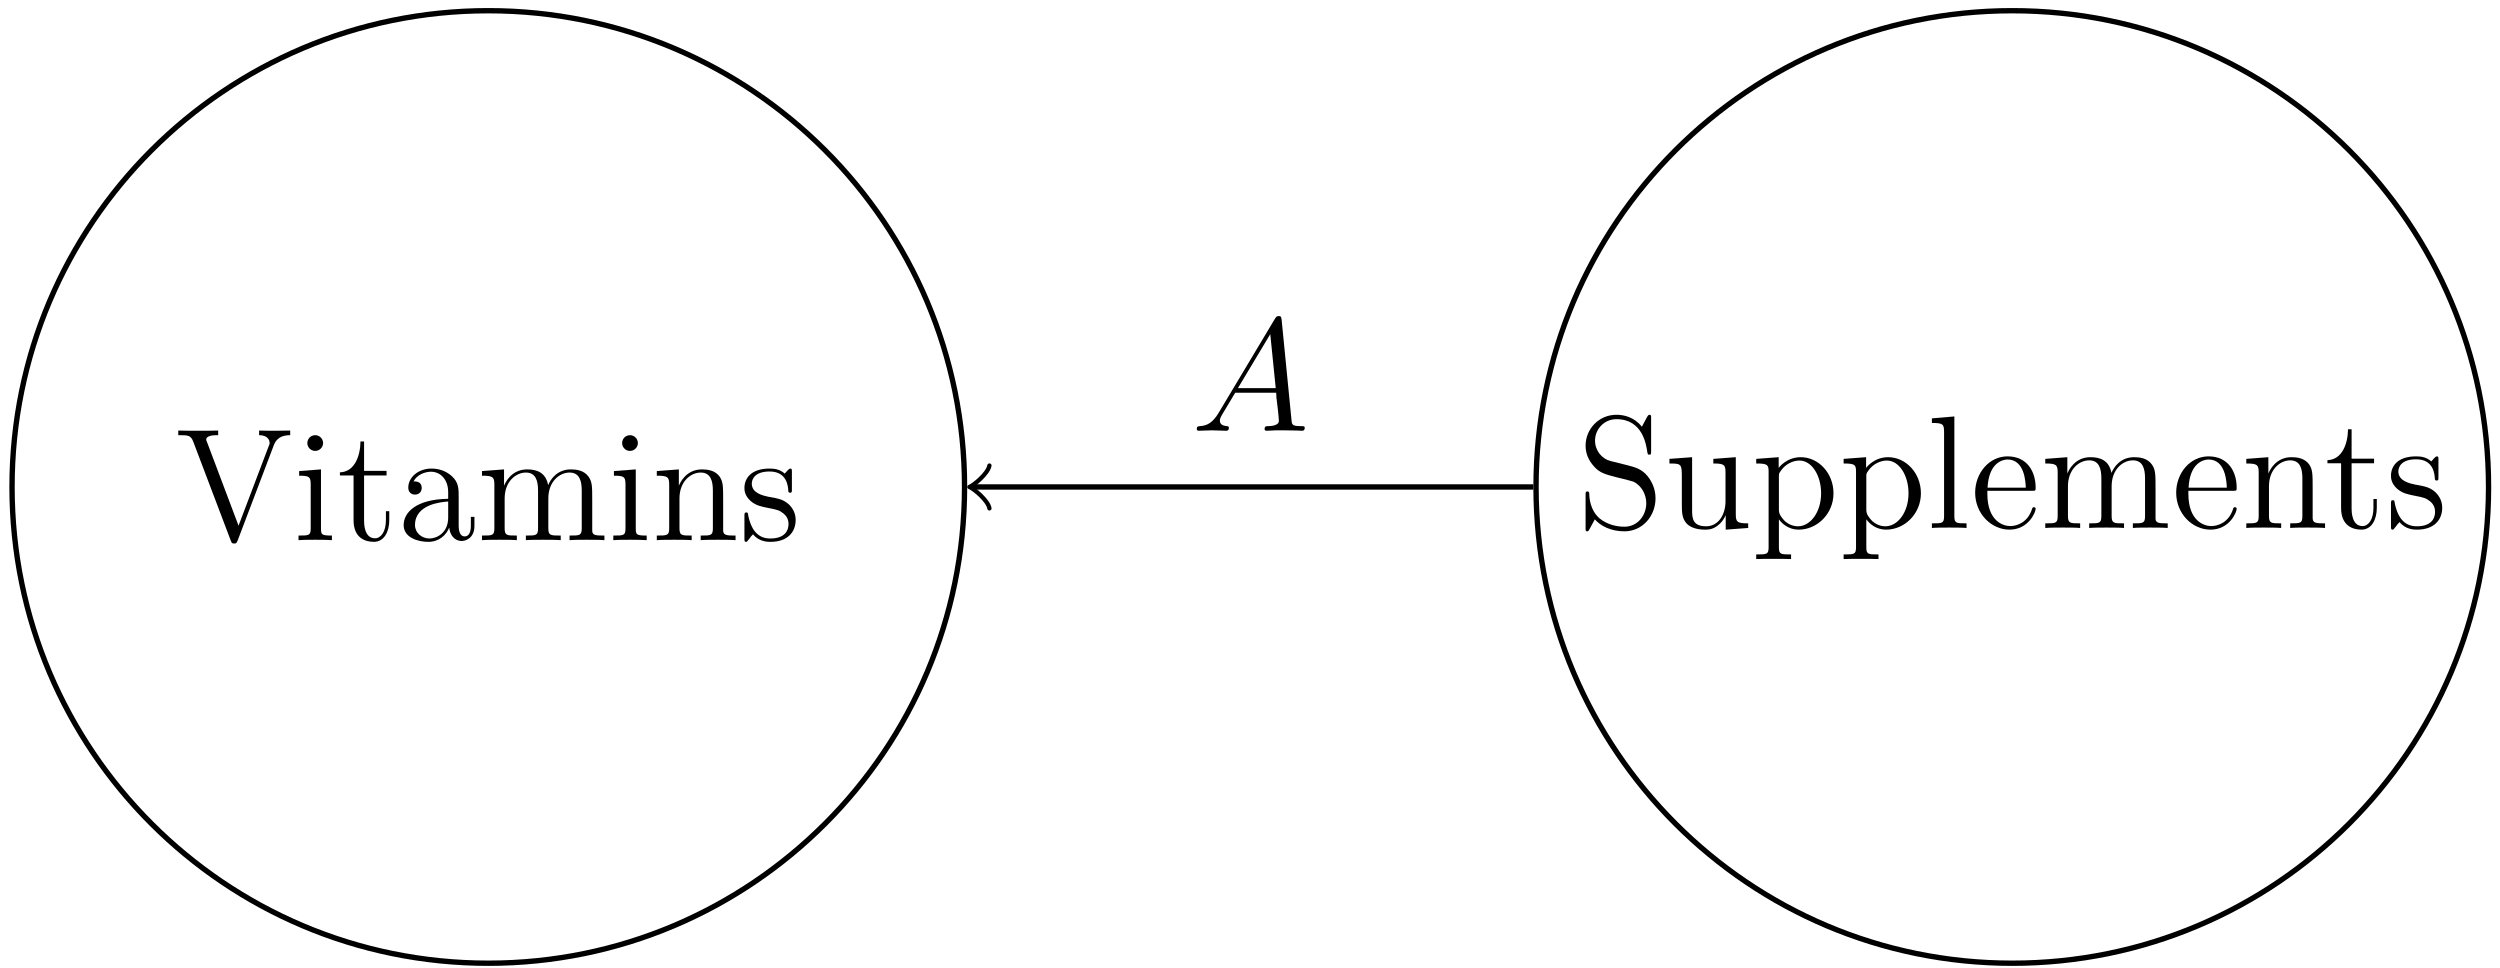
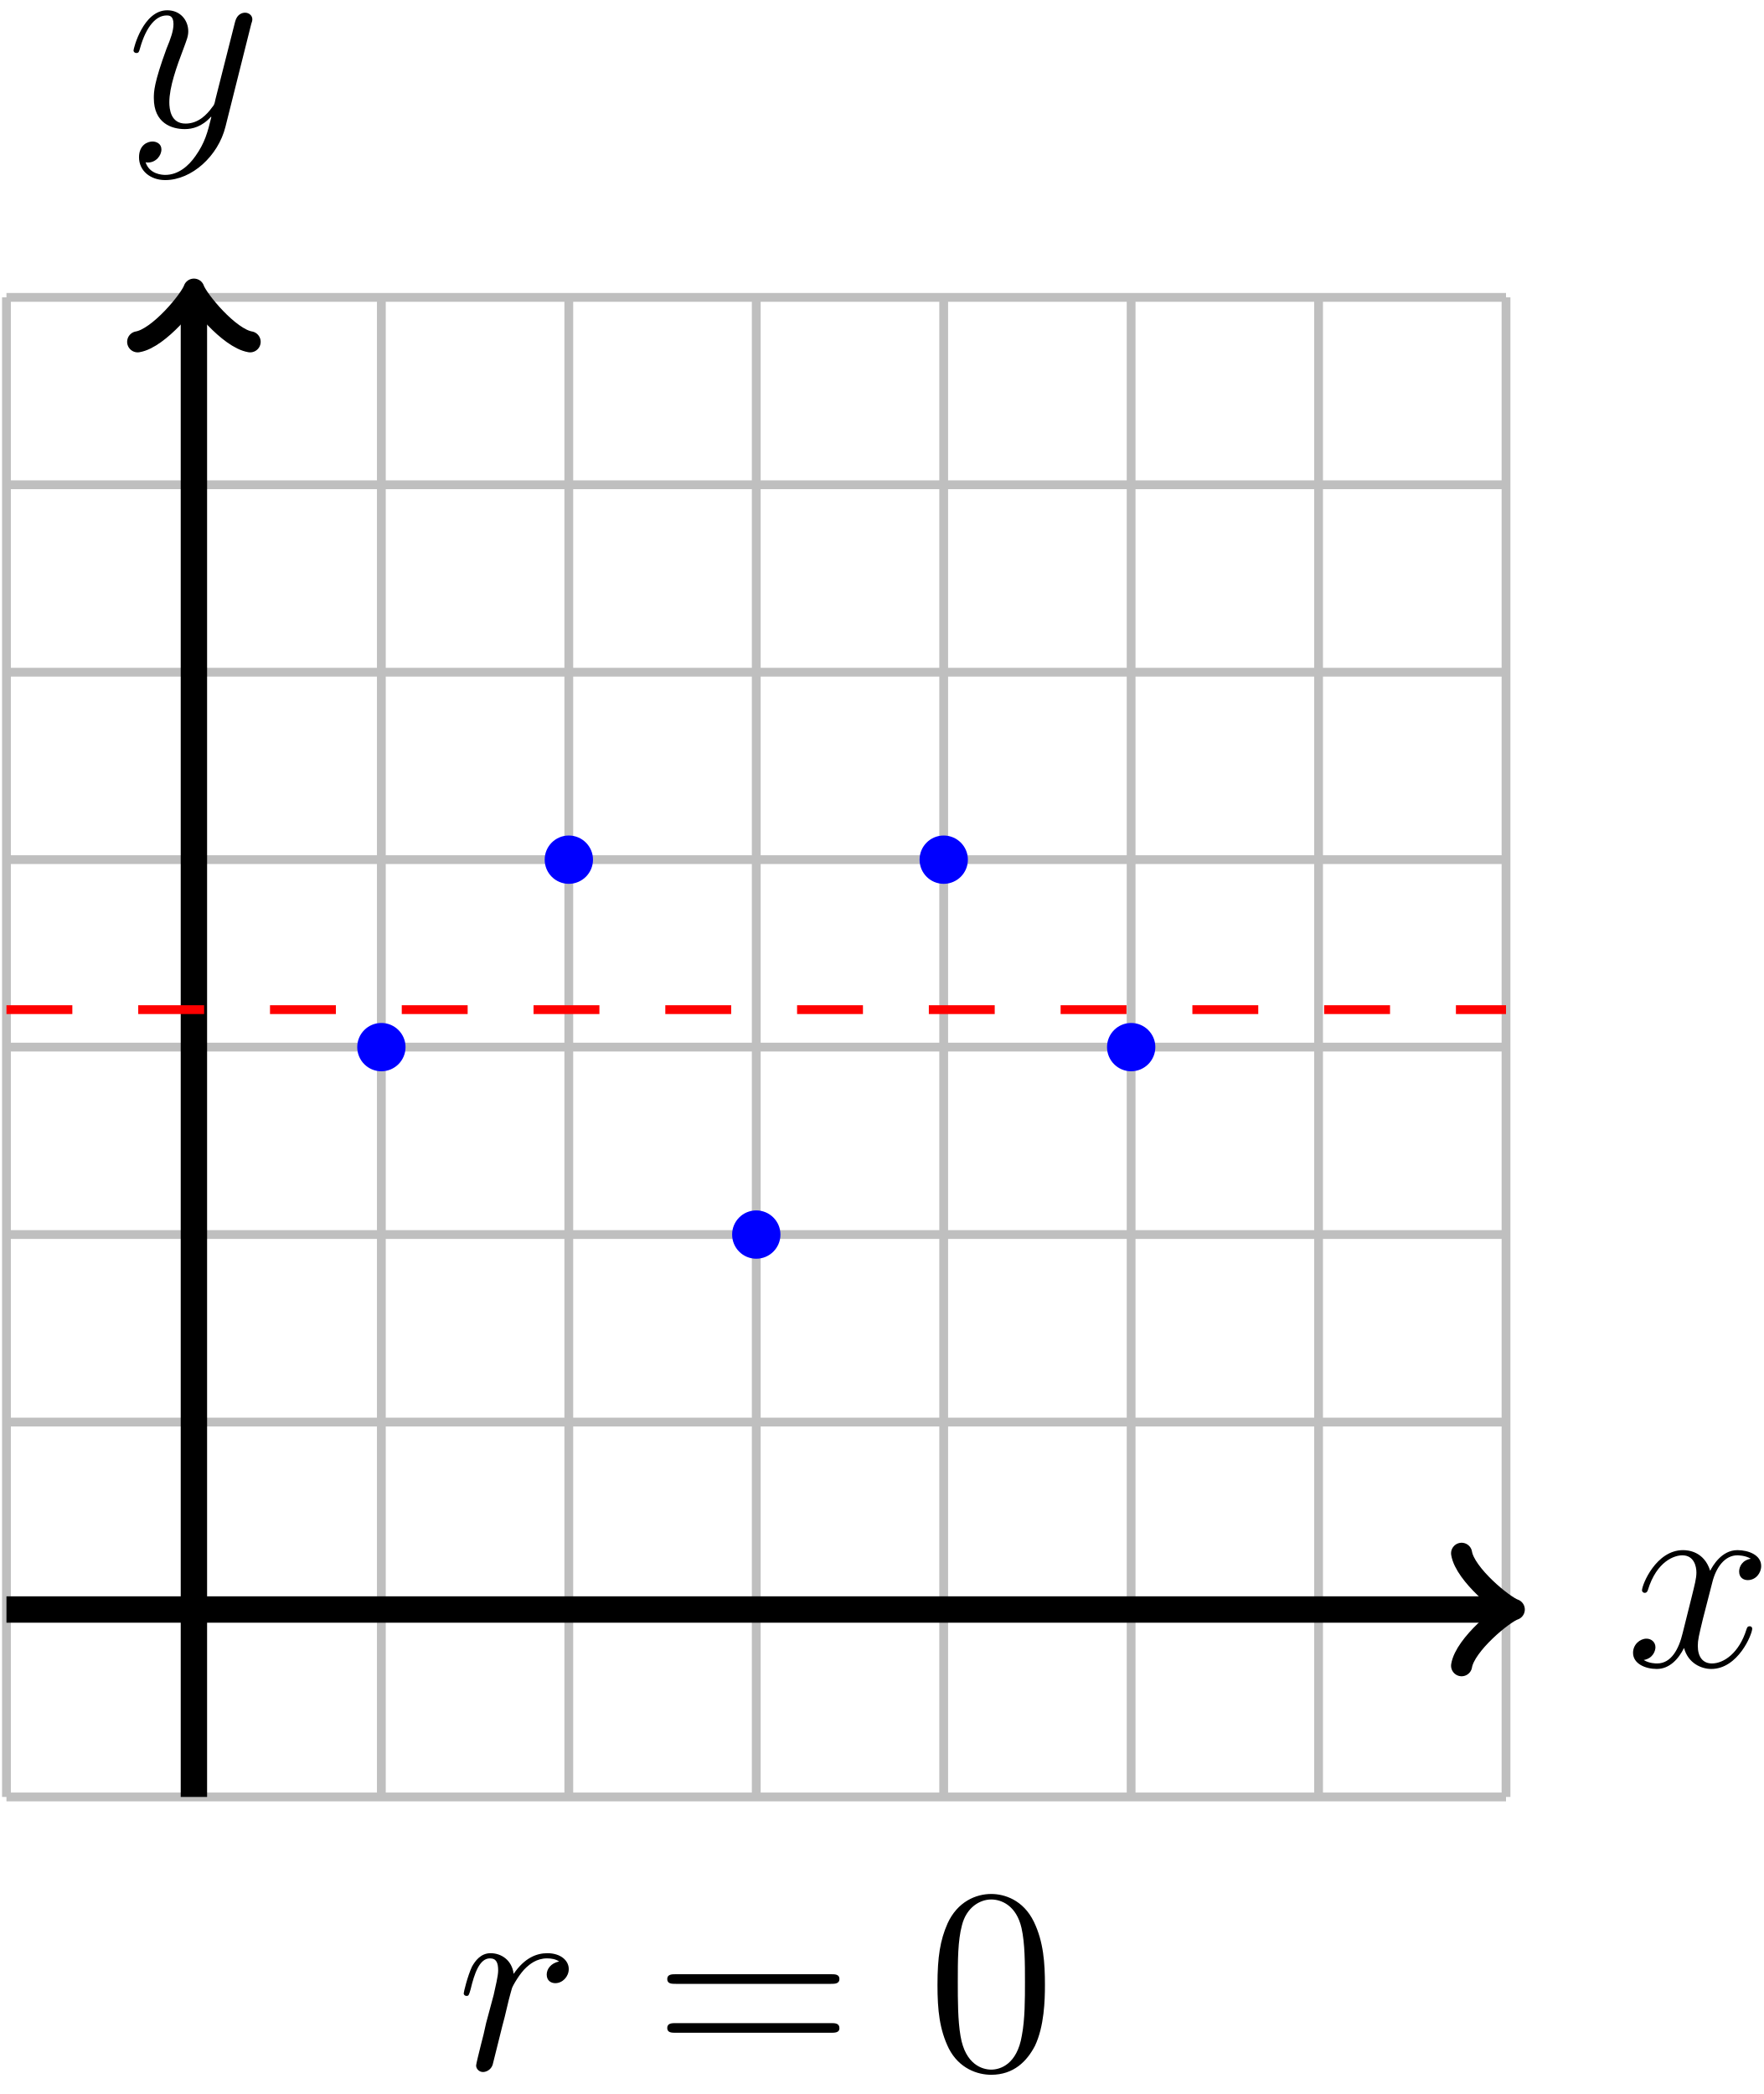
- <svg xmlns="http://www.w3.org/2000/svg" xmlns:xlink="http://www.w3.org/1999/xlink" width="186pt" height="72pt" viewBox="0 0 186 72" version="1.1">
+ <svg xmlns="http://www.w3.org/2000/svg" xmlns:xlink="http://www.w3.org/1999/xlink" width="80pt" height="95pt" viewBox="0 0 80 95" version="1.1">
  <defs>
    <g>
      <symbol overflow="visible" id="glyph0-0">
        <path style="stroke:none;" d="" />
      </symbol>
      <symbol overflow="visible" id="glyph0-1">
-         <path style="stroke:none;" d="M 5.844 -2.203 C 5.844 -2.922 5.562 -3.469 5.25 -3.859 C 4.812 -4.406 4.266 -4.531 3.797 -4.656 L 2.484 -4.984 C 1.875 -5.141 1.344 -5.734 1.344 -6.5 C 1.344 -7.344 2.016 -8.094 2.938 -8.094 C 4.906 -8.094 5.156 -6.156 5.234 -5.641 C 5.266 -5.5 5.266 -5.453 5.375 -5.453 C 5.516 -5.453 5.516 -5.516 5.516 -5.719 L 5.516 -8.141 C 5.516 -8.359 5.516 -8.422 5.391 -8.422 C 5.359 -8.422 5.312 -8.422 5.219 -8.266 L 4.828 -7.531 C 4.25 -8.266 3.469 -8.422 2.938 -8.422 C 1.609 -8.422 0.641 -7.344 0.641 -6.125 C 0.641 -5.562 0.844 -5.031 1.297 -4.547 C 1.703 -4.094 2.125 -3.984 2.969 -3.766 C 3.391 -3.672 4.047 -3.5 4.219 -3.438 C 4.781 -3.156 5.156 -2.516 5.156 -1.844 C 5.156 -0.938 4.516 -0.094 3.531 -0.094 C 2.984 -0.094 2.25 -0.234 1.656 -0.734 C 0.969 -1.359 0.922 -2.219 0.906 -2.625 C 0.891 -2.719 0.781 -2.719 0.781 -2.719 C 0.641 -2.719 0.641 -2.656 0.641 -2.438 L 0.641 -0.031 C 0.641 0.188 0.641 0.25 0.766 0.25 C 0.844 0.25 0.844 0.234 0.938 0.078 L 1.328 -0.641 C 1.75 -0.156 2.516 0.25 3.531 0.25 C 4.875 0.25 5.844 -0.891 5.844 -2.203 Z M 5.844 -2.203 " />
+         <path style="stroke:none;" d="M 5.672 -4.875 C 5.281 -4.812 5.141 -4.516 5.141 -4.297 C 5.141 -4 5.359 -3.906 5.531 -3.906 C 5.891 -3.906 6.141 -4.219 6.141 -4.547 C 6.141 -5.047 5.562 -5.266 5.062 -5.266 C 4.344 -5.266 3.938 -4.547 3.828 -4.328 C 3.547 -5.219 2.812 -5.266 2.594 -5.266 C 1.375 -5.266 0.734 -3.703 0.734 -3.438 C 0.734 -3.391 0.781 -3.328 0.859 -3.328 C 0.953 -3.328 0.984 -3.406 1 -3.453 C 1.406 -4.781 2.219 -5.031 2.562 -5.031 C 3.094 -5.031 3.203 -4.531 3.203 -4.25 C 3.203 -3.984 3.125 -3.703 2.984 -3.125 L 2.578 -1.5 C 2.406 -0.781 2.062 -0.125 1.422 -0.125 C 1.359 -0.125 1.062 -0.125 0.812 -0.281 C 1.25 -0.359 1.344 -0.719 1.344 -0.859 C 1.344 -1.094 1.156 -1.25 0.938 -1.25 C 0.641 -1.25 0.328 -0.984 0.328 -0.609 C 0.328 -0.109 0.891 0.125 1.406 0.125 C 1.984 0.125 2.391 -0.328 2.641 -0.828 C 2.828 -0.125 3.438 0.125 3.875 0.125 C 5.094 0.125 5.734 -1.453 5.734 -1.703 C 5.734 -1.766 5.688 -1.812 5.625 -1.812 C 5.516 -1.812 5.5 -1.75 5.469 -1.656 C 5.141 -0.609 4.453 -0.125 3.906 -0.125 C 3.484 -0.125 3.266 -0.438 3.266 -0.922 C 3.266 -1.188 3.312 -1.375 3.5 -2.156 L 3.922 -3.797 C 4.094 -4.5 4.5 -5.031 5.062 -5.031 C 5.078 -5.031 5.422 -5.031 5.672 -4.875 Z M 5.672 -4.875 " />
      </symbol>
      <symbol overflow="visible" id="glyph0-2">
-         <path style="stroke:none;" d="M 6.234 0 L 6.234 -0.344 C 5.422 -0.344 5.312 -0.438 5.312 -1.016 L 5.312 -5.266 L 3.641 -5.141 L 3.641 -4.797 C 4.453 -4.797 4.547 -4.703 4.547 -4.125 L 4.547 -1.984 C 4.547 -0.969 4 -0.125 3.109 -0.125 C 2.125 -0.125 2.062 -0.688 2.062 -1.312 L 2.062 -5.266 L 0.375 -5.141 L 0.375 -4.797 C 1.297 -4.797 1.297 -4.75 1.297 -3.688 L 1.297 -1.906 C 1.297 -1.156 1.297 -0.734 1.656 -0.328 C 1.938 -0.031 2.422 0.125 3.031 0.125 C 3.234 0.125 3.625 0.125 4.031 -0.234 C 4.375 -0.5 4.562 -0.953 4.562 -0.953 L 4.562 0.125 Z M 6.234 0 " />
+         <path style="stroke:none;" d="M 3.141 1.344 C 2.828 1.797 2.359 2.203 1.766 2.203 C 1.625 2.203 1.047 2.172 0.875 1.625 C 0.906 1.641 0.969 1.641 0.984 1.641 C 1.344 1.641 1.594 1.328 1.594 1.047 C 1.594 0.781 1.359 0.688 1.188 0.688 C 0.984 0.688 0.578 0.828 0.578 1.406 C 0.578 2.016 1.094 2.438 1.766 2.438 C 2.969 2.438 4.172 1.344 4.5 0.016 L 5.672 -4.656 C 5.688 -4.703 5.719 -4.781 5.719 -4.859 C 5.719 -5.031 5.562 -5.156 5.391 -5.156 C 5.281 -5.156 5.031 -5.109 4.938 -4.75 L 4.047 -1.234 C 4 -1.016 4 -0.984 3.891 -0.859 C 3.656 -0.531 3.266 -0.125 2.688 -0.125 C 2.016 -0.125 1.953 -0.781 1.953 -1.094 C 1.953 -1.781 2.281 -2.703 2.609 -3.562 C 2.734 -3.906 2.812 -4.078 2.812 -4.312 C 2.812 -4.812 2.453 -5.266 1.859 -5.266 C 0.766 -5.266 0.328 -3.531 0.328 -3.438 C 0.328 -3.391 0.375 -3.328 0.453 -3.328 C 0.562 -3.328 0.578 -3.375 0.625 -3.547 C 0.906 -4.547 1.359 -5.031 1.828 -5.031 C 1.938 -5.031 2.141 -5.031 2.141 -4.641 C 2.141 -4.328 2.016 -3.984 1.828 -3.531 C 1.25 -1.953 1.25 -1.562 1.25 -1.281 C 1.25 -0.141 2.062 0.125 2.656 0.125 C 3 0.125 3.438 0.016 3.844 -0.438 L 3.859 -0.422 C 3.688 0.281 3.562 0.75 3.141 1.344 Z M 3.141 1.344 " />
      </symbol>
      <symbol overflow="visible" id="glyph0-3">
-         <path style="stroke:none;" d="M 6.078 -2.578 C 6.078 -4.094 4.953 -5.266 3.641 -5.266 C 2.594 -5.266 2.031 -4.516 2 -4.469 L 2 -5.266 L 0.328 -5.141 L 0.328 -4.797 C 1.172 -4.797 1.25 -4.703 1.25 -4.188 L 1.25 1.438 C 1.25 1.969 1.109 1.969 0.328 1.969 L 0.328 2.312 C 0.641 2.297 1.297 2.297 1.625 2.297 C 1.969 2.297 2.625 2.297 2.922 2.312 L 2.922 1.969 C 2.156 1.969 2.016 1.969 2.016 1.438 L 2.016 -0.641 C 2.234 -0.344 2.719 0.125 3.484 0.125 C 4.859 0.125 6.078 -1.047 6.078 -2.578 Z M 5.156 -2.578 C 5.156 -1.156 4.344 -0.125 3.438 -0.125 C 3.062 -0.125 2.719 -0.281 2.469 -0.5 C 2.203 -0.781 2.016 -1.016 2.016 -1.344 L 2.016 -3.812 C 2.016 -4.047 2.016 -4.047 2.156 -4.25 C 2.516 -4.781 3.094 -5.016 3.547 -5.016 C 4.453 -5.016 5.156 -3.922 5.156 -2.578 Z M 5.156 -2.578 " />
-       </symbol>
-       <symbol overflow="visible" id="glyph0-4">
-         <path style="stroke:none;" d="M 2.969 0 L 2.969 -0.344 C 2.203 -0.344 2.062 -0.344 2.062 -0.891 L 2.062 -8.297 L 0.391 -8.156 L 0.391 -7.812 C 1.203 -7.812 1.297 -7.734 1.297 -7.141 L 1.297 -0.891 C 1.297 -0.344 1.172 -0.344 0.391 -0.344 L 0.391 0 C 0.734 -0.031 1.312 -0.031 1.672 -0.031 C 2.031 -0.031 2.625 -0.031 2.969 0 Z M 2.969 0 " />
-       </symbol>
-       <symbol overflow="visible" id="glyph0-5">
-         <path style="stroke:none;" d="M 4.859 -1.422 C 4.859 -1.5 4.812 -1.547 4.734 -1.547 C 4.641 -1.547 4.609 -1.484 4.594 -1.422 C 4.281 -0.422 3.484 -0.141 2.969 -0.141 C 2.469 -0.141 1.266 -0.484 1.266 -2.547 L 1.266 -2.766 L 4.578 -2.766 C 4.844 -2.766 4.859 -2.766 4.859 -3 C 4.859 -4.203 4.219 -5.328 2.766 -5.328 C 1.406 -5.328 0.359 -4.094 0.359 -2.625 C 0.359 -1.047 1.578 0.125 2.906 0.125 C 4.328 0.125 4.859 -1.172 4.859 -1.422 Z M 4.125 -3 L 1.281 -3 C 1.375 -4.875 2.422 -5.094 2.766 -5.094 C 4.047 -5.094 4.109 -3.406 4.125 -3 Z M 4.125 -3 " />
-       </symbol>
-       <symbol overflow="visible" id="glyph0-6">
-         <path style="stroke:none;" d="M 9.484 0 L 9.484 -0.344 C 8.875 -0.344 8.578 -0.344 8.578 -0.703 L 8.578 -2.906 C 8.578 -4.016 8.578 -4.344 8.297 -4.734 C 7.953 -5.203 7.391 -5.266 6.984 -5.266 C 5.984 -5.266 5.484 -4.547 5.297 -4.094 C 5.125 -5.016 4.484 -5.266 3.734 -5.266 C 2.562 -5.266 2.109 -4.281 2.016 -4.047 L 2.016 -5.266 L 0.375 -5.141 L 0.375 -4.797 C 1.188 -4.797 1.297 -4.703 1.297 -4.125 L 1.297 -0.891 C 1.297 -0.344 1.156 -0.344 0.375 -0.344 L 0.375 0 C 0.688 -0.031 1.344 -0.031 1.672 -0.031 C 2.016 -0.031 2.672 -0.031 2.969 0 L 2.969 -0.344 C 2.219 -0.344 2.062 -0.344 2.062 -0.891 L 2.062 -3.109 C 2.062 -4.359 2.891 -5.031 3.641 -5.031 C 4.375 -5.031 4.547 -4.422 4.547 -3.688 L 4.547 -0.891 C 4.547 -0.344 4.406 -0.344 3.641 -0.344 L 3.641 0 C 3.938 -0.031 4.594 -0.031 4.922 -0.031 C 5.266 -0.031 5.922 -0.031 6.234 0 L 6.234 -0.344 C 5.469 -0.344 5.312 -0.344 5.312 -0.891 L 5.312 -3.109 C 5.312 -4.359 6.141 -5.031 6.891 -5.031 C 7.625 -5.031 7.797 -4.422 7.797 -3.688 L 7.797 -0.891 C 7.797 -0.344 7.656 -0.344 6.891 -0.344 L 6.891 0 C 7.203 -0.031 7.844 -0.031 8.172 -0.031 C 8.516 -0.031 9.172 -0.031 9.484 0 Z M 9.484 0 " />
-       </symbol>
-       <symbol overflow="visible" id="glyph0-7">
-         <path style="stroke:none;" d="M 6.234 0 L 6.234 -0.344 C 5.625 -0.344 5.328 -0.344 5.312 -0.703 L 5.312 -2.906 C 5.312 -4.016 5.312 -4.344 5.047 -4.734 C 4.703 -5.203 4.141 -5.266 3.734 -5.266 C 2.562 -5.266 2.109 -4.281 2.016 -4.047 L 2.016 -5.266 L 0.375 -5.141 L 0.375 -4.797 C 1.188 -4.797 1.297 -4.703 1.297 -4.125 L 1.297 -0.891 C 1.297 -0.344 1.156 -0.344 0.375 -0.344 L 0.375 0 C 0.688 -0.031 1.344 -0.031 1.672 -0.031 C 2.016 -0.031 2.672 -0.031 2.969 0 L 2.969 -0.344 C 2.219 -0.344 2.062 -0.344 2.062 -0.891 L 2.062 -3.109 C 2.062 -4.359 2.891 -5.031 3.641 -5.031 C 4.375 -5.031 4.547 -4.422 4.547 -3.688 L 4.547 -0.891 C 4.547 -0.344 4.406 -0.344 3.641 -0.344 L 3.641 0 C 3.938 -0.031 4.594 -0.031 4.922 -0.031 C 5.266 -0.031 5.922 -0.031 6.234 0 Z M 6.234 0 " />
-       </symbol>
-       <symbol overflow="visible" id="glyph0-8">
-         <path style="stroke:none;" d="M 3.891 -1.484 L 3.891 -2.156 L 3.641 -2.156 L 3.641 -1.5 C 3.641 -0.641 3.281 -0.141 2.828 -0.141 C 2.016 -0.141 2.016 -1.25 2.016 -1.453 L 2.016 -4.812 L 3.688 -4.812 L 3.688 -5.156 L 2.016 -5.156 L 2.016 -7.344 L 1.75 -7.344 C 1.734 -6.234 1.297 -5.078 0.219 -5.047 L 0.219 -4.812 L 1.234 -4.812 L 1.234 -1.484 C 1.234 -0.156 2.109 0.125 2.75 0.125 C 3.5 0.125 3.891 -0.625 3.891 -1.484 Z M 3.891 -1.484 " />
-       </symbol>
-       <symbol overflow="visible" id="glyph0-9">
-         <path style="stroke:none;" d="M 4.203 -1.516 C 4.203 -2.156 3.812 -2.547 3.703 -2.656 C 3.281 -3.031 2.953 -3.094 2.156 -3.234 C 1.812 -3.312 0.938 -3.484 0.938 -4.203 C 0.938 -4.562 1.188 -5.109 2.266 -5.109 C 3.562 -5.109 3.641 -4 3.656 -3.641 C 3.672 -3.531 3.75 -3.531 3.797 -3.531 C 3.922 -3.531 3.922 -3.594 3.922 -3.812 L 3.922 -5.062 C 3.922 -5.266 3.922 -5.328 3.797 -5.328 C 3.703 -5.328 3.484 -5.062 3.391 -4.953 C 3.031 -5.266 2.656 -5.328 2.266 -5.328 C 0.828 -5.328 0.391 -4.547 0.391 -3.891 C 0.391 -3.75 0.391 -3.328 0.844 -2.922 C 1.234 -2.578 1.641 -2.5 2.188 -2.391 C 2.844 -2.266 3 -2.219 3.297 -1.984 C 3.516 -1.812 3.672 -1.547 3.672 -1.203 C 3.672 -0.688 3.375 -0.125 2.312 -0.125 C 1.531 -0.125 0.953 -0.578 0.688 -1.766 C 0.641 -1.984 0.641 -2.016 0.641 -2.016 C 0.609 -2.062 0.562 -2.062 0.531 -2.062 C 0.391 -2.062 0.391 -2 0.391 -1.781 L 0.391 -0.156 C 0.391 0.062 0.391 0.125 0.516 0.125 C 0.578 0.125 0.578 0.109 0.781 -0.141 C 0.844 -0.234 0.844 -0.25 1.031 -0.438 C 1.484 0.125 2.125 0.125 2.328 0.125 C 3.578 0.125 4.203 -0.578 4.203 -1.516 Z M 4.203 -1.516 " />
-       </symbol>
-       <symbol overflow="visible" id="glyph0-10">
-         <path style="stroke:none;" d="M 8.547 -7.812 L 8.547 -8.156 L 7.453 -8.141 C 7.125 -8.141 6.531 -8.141 6.234 -8.156 L 6.234 -7.812 C 6.844 -7.812 7.016 -7.469 7.016 -7.234 C 7.016 -7.156 7.016 -7.141 6.938 -6.969 L 4.703 -1.078 L 2.359 -7.297 C 2.297 -7.422 2.297 -7.469 2.297 -7.469 C 2.297 -7.812 2.891 -7.812 3.188 -7.812 L 3.188 -8.156 C 2.906 -8.141 2 -8.141 1.656 -8.141 C 1.312 -8.141 0.5 -8.141 0.219 -8.156 L 0.219 -7.812 C 0.953 -7.812 1.141 -7.812 1.328 -7.344 L 4.125 0.031 C 4.188 0.188 4.203 0.25 4.375 0.25 C 4.547 0.25 4.547 0.219 4.641 0.016 L 7.297 -6.984 C 7.406 -7.281 7.609 -7.812 8.547 -7.812 Z M 8.547 -7.812 " />
-       </symbol>
-       <symbol overflow="visible" id="glyph0-11">
-         <path style="stroke:none;" d="M 2.875 0 L 2.875 -0.344 C 2.109 -0.344 2.062 -0.406 2.062 -0.875 L 2.062 -5.266 L 0.438 -5.141 L 0.438 -4.797 C 1.188 -4.797 1.297 -4.719 1.297 -4.141 L 1.297 -0.891 C 1.297 -0.344 1.172 -0.344 0.391 -0.344 L 0.391 0 C 0.734 -0.031 1.297 -0.031 1.656 -0.031 C 1.781 -0.031 2.469 -0.031 2.875 0 Z M 2.219 -7.219 C 2.219 -7.578 1.922 -7.812 1.641 -7.812 C 1.297 -7.812 1.047 -7.547 1.047 -7.219 C 1.047 -6.906 1.312 -6.641 1.625 -6.641 C 1.984 -6.641 2.219 -6.938 2.219 -7.219 Z M 2.219 -7.219 " />
-       </symbol>
-       <symbol overflow="visible" id="glyph0-12">
-         <path style="stroke:none;" d="M 5.672 -1.062 L 5.672 -1.734 L 5.406 -1.734 L 5.406 -1.062 C 5.406 -0.375 5.109 -0.281 4.953 -0.281 C 4.5 -0.281 4.5 -0.922 4.5 -1.094 L 4.5 -3.188 C 4.5 -3.844 4.5 -4.312 3.969 -4.781 C 3.547 -5.156 3.016 -5.328 2.484 -5.328 C 1.5 -5.328 0.75 -4.688 0.75 -3.906 C 0.75 -3.562 0.984 -3.391 1.25 -3.391 C 1.547 -3.391 1.75 -3.594 1.75 -3.891 C 1.75 -4.375 1.312 -4.375 1.141 -4.375 C 1.406 -4.875 1.984 -5.094 2.469 -5.094 C 3.016 -5.094 3.719 -4.641 3.719 -3.562 L 3.719 -3.078 C 1.312 -3.047 0.406 -2.047 0.406 -1.125 C 0.406 -0.172 1.5 0.125 2.234 0.125 C 3.031 0.125 3.562 -0.359 3.797 -0.938 C 3.844 -0.375 4.203 0.062 4.719 0.062 C 4.969 0.062 5.672 -0.109 5.672 -1.062 Z M 3.719 -1.688 C 3.719 -0.516 2.844 -0.125 2.328 -0.125 C 1.75 -0.125 1.25 -0.547 1.25 -1.125 C 1.25 -2.703 3.281 -2.844 3.719 -2.875 Z M 3.719 -1.688 " />
+         <path style="stroke:none;" d="M 4.656 -4.891 C 4.281 -4.812 4.094 -4.547 4.094 -4.297 C 4.094 -4 4.312 -3.906 4.484 -3.906 C 4.812 -3.906 5.094 -4.203 5.094 -4.547 C 5.094 -4.938 4.719 -5.266 4.125 -5.266 C 3.641 -5.266 3.094 -5.062 2.594 -4.328 C 2.516 -4.953 2.031 -5.266 1.547 -5.266 C 1.094 -5.266 0.844 -4.906 0.703 -4.656 C 0.5 -4.219 0.328 -3.5 0.328 -3.438 C 0.328 -3.391 0.375 -3.328 0.453 -3.328 C 0.547 -3.328 0.562 -3.344 0.641 -3.625 C 0.812 -4.344 1.047 -5.031 1.516 -5.031 C 1.812 -5.031 1.891 -4.828 1.891 -4.484 C 1.891 -4.219 1.766 -3.75 1.688 -3.375 L 1.344 -2.094 C 1.297 -1.859 1.172 -1.328 1.109 -1.109 C 1.031 -0.797 0.891 -0.234 0.891 -0.172 C 0.891 -0.016 1.031 0.125 1.203 0.125 C 1.344 0.125 1.562 0.031 1.641 -0.203 C 1.672 -0.297 2.109 -2.109 2.188 -2.375 C 2.25 -2.641 2.312 -2.891 2.375 -3.156 C 2.422 -3.328 2.469 -3.516 2.516 -3.672 C 2.547 -3.781 2.875 -4.359 3.172 -4.625 C 3.312 -4.75 3.625 -5.031 4.109 -5.031 C 4.297 -5.031 4.5 -5 4.656 -4.891 Z M 4.656 -4.891 " />
      </symbol>
      <symbol overflow="visible" id="glyph1-0">
        <path style="stroke:none;" d="" />
      </symbol>
      <symbol overflow="visible" id="glyph1-1">
-         <path style="stroke:none;" d="M 2.031 -1.328 C 1.609 -0.625 1.203 -0.375 0.641 -0.344 C 0.5 -0.328 0.406 -0.328 0.406 -0.125 C 0.406 -0.047 0.469 0 0.547 0 C 0.766 0 1.297 -0.031 1.516 -0.031 C 1.859 -0.031 2.25 0 2.578 0 C 2.656 0 2.797 0 2.797 -0.234 C 2.797 -0.328 2.703 -0.344 2.625 -0.344 C 2.359 -0.375 2.125 -0.469 2.125 -0.75 C 2.125 -0.922 2.203 -1.047 2.359 -1.312 L 3.266 -2.828 L 6.312 -2.828 C 6.328 -2.719 6.328 -2.625 6.328 -2.516 C 6.375 -2.203 6.516 -0.953 6.516 -0.734 C 6.516 -0.375 5.906 -0.344 5.719 -0.344 C 5.578 -0.344 5.453 -0.344 5.453 -0.125 C 5.453 0 5.562 0 5.625 0 C 5.828 0 6.078 -0.031 6.281 -0.031 L 6.953 -0.031 C 7.688 -0.031 8.219 0 8.219 0 C 8.312 0 8.438 0 8.438 -0.234 C 8.438 -0.344 8.328 -0.344 8.156 -0.344 C 7.5 -0.344 7.484 -0.453 7.453 -0.812 L 6.719 -8.266 C 6.688 -8.516 6.641 -8.531 6.516 -8.531 C 6.391 -8.531 6.328 -8.516 6.219 -8.328 Z M 3.469 -3.172 L 5.875 -7.188 L 6.281 -3.172 Z M 3.469 -3.172 " />
+         <path style="stroke:none;" d="M 8.062 -3.875 C 8.234 -3.875 8.453 -3.875 8.453 -4.094 C 8.453 -4.312 8.25 -4.312 8.062 -4.312 L 1.031 -4.312 C 0.859 -4.312 0.641 -4.312 0.641 -4.094 C 0.641 -3.875 0.844 -3.875 1.031 -3.875 Z M 8.062 -1.656 C 8.234 -1.656 8.453 -1.656 8.453 -1.859 C 8.453 -2.094 8.25 -2.094 8.062 -2.094 L 1.031 -2.094 C 0.859 -2.094 0.641 -2.094 0.641 -1.875 C 0.641 -1.656 0.844 -1.656 1.031 -1.656 Z M 8.062 -1.656 " />
+       </symbol>
+       <symbol overflow="visible" id="glyph1-2">
+         <path style="stroke:none;" d="M 5.359 -3.828 C 5.359 -4.812 5.297 -5.781 4.859 -6.688 C 4.375 -7.688 3.516 -7.953 2.922 -7.953 C 2.234 -7.953 1.391 -7.609 0.938 -6.609 C 0.609 -5.859 0.484 -5.109 0.484 -3.828 C 0.484 -2.672 0.578 -1.797 1 -0.938 C 1.469 -0.031 2.297 0.25 2.922 0.25 C 3.953 0.25 4.547 -0.375 4.906 -1.062 C 5.328 -1.953 5.359 -3.125 5.359 -3.828 Z M 2.922 0.016 C 2.531 0.016 1.75 -0.203 1.531 -1.5 C 1.406 -2.219 1.406 -3.125 1.406 -3.969 C 1.406 -4.953 1.406 -5.828 1.594 -6.531 C 1.797 -7.344 2.406 -7.703 2.922 -7.703 C 3.375 -7.703 4.062 -7.438 4.297 -6.406 C 4.453 -5.719 4.453 -4.781 4.453 -3.969 C 4.453 -3.172 4.453 -2.266 4.312 -1.531 C 4.094 -0.219 3.328 0.016 2.922 0.016 Z M 2.922 0.016 " />
      </symbol>
    </g>
  </defs>
  <g id="surface1">
-     <path style="fill:none;stroke-width:0.399;stroke-linecap:butt;stroke-linejoin:miter;stroke:rgb(0%,0%,0%);stroke-opacity:1;stroke-miterlimit:10;" d="M 148.821 0.002 C 148.821 19.568 132.958 35.435 113.388 35.435 C 93.818 35.435 77.954 19.568 77.954 0.002 C 77.954 -19.569 93.818 -35.432 113.388 -35.432 C 132.958 -35.432 148.821 -19.569 148.821 0.002 Z M 148.821 0.002 " transform="matrix(1,0,0,-1,36.327,36.232)" />
+     <path style="fill:none;stroke-width:0.399;stroke-linecap:butt;stroke-linejoin:miter;stroke:rgb(75%,75%,75%);stroke-opacity:1;stroke-miterlimit:10;" d="M -8.504 -8.505 L 59.527 -8.505 M -8.504 -0.002 L 59.527 -0.002 M -8.504 8.502 L 59.527 8.502 M -8.504 17.01 L 59.527 17.01 M -8.504 25.514 L 59.527 25.514 M -8.504 34.018 L 59.527 34.018 M -8.504 42.522 L 59.527 42.522 M -8.504 51.026 L 59.527 51.026 M -8.504 59.526 L 59.527 59.526 M -8.504 -8.505 L -8.504 59.53 M -0 -8.505 L -0 59.53 M 8.504 -8.505 L 8.504 59.53 M 17.008 -8.505 L 17.008 59.53 M 25.512 -8.505 L 25.512 59.53 M 34.016 -8.505 L 34.016 59.53 M 42.519 -8.505 L 42.519 59.53 M 51.023 -8.505 L 51.023 59.53 M 59.527 -8.505 L 59.527 59.53 " transform="matrix(1,0,0,-1,8.797,73.018)" />
+     <path style="fill:none;stroke-width:1.196;stroke-linecap:butt;stroke-linejoin:miter;stroke:rgb(0%,0%,0%);stroke-opacity:1;stroke-miterlimit:10;" d="M -8.504 -0.002 L 59.422 -0.002 " transform="matrix(1,0,0,-1,8.797,73.018)" />
+     <path style="fill:none;stroke-width:0.956;stroke-linecap:round;stroke-linejoin:round;stroke:rgb(0%,0%,0%);stroke-opacity:1;stroke-miterlimit:10;" d="M -1.911 2.549 C -1.755 1.592 -0.001 0.159 0.479 -0.002 C -0.001 -0.158 -1.755 -1.595 -1.911 -2.552 " transform="matrix(1,0,0,-1,68.21994,73.018)" />
    <g style="fill:rgb(0%,0%,0%);fill-opacity:1;">
-       <use xlink:href="#glyph0-1" x="117.327" y="39.281" />
-       <use xlink:href="#glyph0-2" x="123.831" y="39.281" />
-       <use xlink:href="#glyph0-3" x="130.334" y="39.281" />
-       <use xlink:href="#glyph0-3" x="136.838" y="39.281" />
-       <use xlink:href="#glyph0-4" x="143.342" y="39.281" />
-       <use xlink:href="#glyph0-5" x="146.593" y="39.281" />
-       <use xlink:href="#glyph0-6" x="151.794" y="39.281" />
-       <use xlink:href="#glyph0-5" x="161.549" y="39.281" />
-       <use xlink:href="#glyph0-7" x="166.75" y="39.281" />
+       <use xlink:href="#glyph0-1" x="73.759" y="75.592" />
+     </g>
+     <path style="fill:none;stroke-width:1.196;stroke-linecap:butt;stroke-linejoin:miter;stroke:rgb(0%,0%,0%);stroke-opacity:1;stroke-miterlimit:10;" d="M -0 -8.505 L -0 59.424 " transform="matrix(1,0,0,-1,8.797,73.018)" />
+     <path style="fill:none;stroke-width:0.956;stroke-linecap:round;stroke-linejoin:round;stroke:rgb(0%,0%,0%);stroke-opacity:1;stroke-miterlimit:10;" d="M -1.913 2.551 C -1.753 1.594 0.001 0.16 0.478 0 C 0.001 -0.16 -1.753 -1.594 -1.913 -2.551 " transform="matrix(0,-1,-1,0,8.797,13.59506)" />
+     <g style="fill:rgb(0%,0%,0%);fill-opacity:1;">
+       <use xlink:href="#glyph0-2" x="5.729" y="5.732" />
+     </g>
+     <path style="fill-rule:nonzero;fill:rgb(0%,0%,100%);fill-opacity:1;stroke-width:0.399;stroke-linecap:butt;stroke-linejoin:miter;stroke:rgb(0%,0%,100%);stroke-opacity:1;stroke-miterlimit:10;" d="M 9.402 25.514 C 9.402 26.006 9 26.409 8.504 26.409 C 8.008 26.409 7.609 26.006 7.609 25.514 C 7.609 25.018 8.008 24.616 8.504 24.616 C 9 24.616 9.402 25.018 9.402 25.514 Z M 9.402 25.514 " transform="matrix(1,0,0,-1,8.797,73.018)" />
+     <path style="fill-rule:nonzero;fill:rgb(0%,0%,100%);fill-opacity:1;stroke-width:0.399;stroke-linecap:butt;stroke-linejoin:miter;stroke:rgb(0%,0%,100%);stroke-opacity:1;stroke-miterlimit:10;" d="M 17.906 34.018 C 17.906 34.51 17.504 34.913 17.008 34.913 C 16.512 34.913 16.113 34.51 16.113 34.018 C 16.113 33.522 16.512 33.12 17.008 33.12 C 17.504 33.12 17.906 33.522 17.906 34.018 Z M 17.906 34.018 " transform="matrix(1,0,0,-1,8.797,73.018)" />
+     <path style="fill-rule:nonzero;fill:rgb(0%,0%,100%);fill-opacity:1;stroke-width:0.399;stroke-linecap:butt;stroke-linejoin:miter;stroke:rgb(0%,0%,100%);stroke-opacity:1;stroke-miterlimit:10;" d="M 26.41 17.01 C 26.41 17.502 26.008 17.905 25.512 17.905 C 25.015 17.905 24.617 17.502 24.617 17.01 C 24.617 16.514 25.015 16.112 25.512 16.112 C 26.008 16.112 26.41 16.514 26.41 17.01 Z M 26.41 17.01 " transform="matrix(1,0,0,-1,8.797,73.018)" />
+     <path style="fill-rule:nonzero;fill:rgb(0%,0%,100%);fill-opacity:1;stroke-width:0.399;stroke-linecap:butt;stroke-linejoin:miter;stroke:rgb(0%,0%,100%);stroke-opacity:1;stroke-miterlimit:10;" d="M 34.914 34.018 C 34.914 34.51 34.512 34.913 34.016 34.913 C 33.519 34.913 33.121 34.51 33.121 34.018 C 33.121 33.522 33.519 33.12 34.016 33.12 C 34.512 33.12 34.914 33.522 34.914 34.018 Z M 34.914 34.018 " transform="matrix(1,0,0,-1,8.797,73.018)" />
+     <path style="fill-rule:nonzero;fill:rgb(0%,0%,100%);fill-opacity:1;stroke-width:0.399;stroke-linecap:butt;stroke-linejoin:miter;stroke:rgb(0%,0%,100%);stroke-opacity:1;stroke-miterlimit:10;" d="M 43.418 25.514 C 43.418 26.006 43.016 26.409 42.519 26.409 C 42.027 26.409 41.625 26.006 41.625 25.514 C 41.625 25.018 42.027 24.616 42.519 24.616 C 43.016 24.616 43.418 25.018 43.418 25.514 Z M 43.418 25.514 " transform="matrix(1,0,0,-1,8.797,73.018)" />
+     <path style="fill:none;stroke-width:0.399;stroke-linecap:butt;stroke-linejoin:miter;stroke:rgb(100%,0%,0%);stroke-opacity:1;stroke-dasharray:2.989,2.989;stroke-miterlimit:10;" d="M -8.504 27.213 C -8.504 27.213 -6.457 27.213 -5.668 27.213 C -4.883 27.213 -3.621 27.213 -2.836 27.213 C -2.047 27.213 -0.785 27.213 -0 27.213 C 0.785 27.213 2.047 27.213 2.836 27.213 C 3.621 27.213 4.883 27.213 5.668 27.213 C 6.457 27.213 7.719 27.213 8.504 27.213 C 9.289 27.213 10.551 27.213 11.34 27.213 C 12.125 27.213 13.387 27.213 14.172 27.213 C 14.961 27.213 16.223 27.213 17.008 27.213 C 17.793 27.213 19.055 27.213 19.844 27.213 C 20.629 27.213 21.89 27.213 22.676 27.213 C 23.465 27.213 24.726 27.213 25.512 27.213 C 26.297 27.213 27.558 27.213 28.348 27.213 C 29.133 27.213 30.394 27.213 31.18 27.213 C 31.969 27.213 33.23 27.213 34.016 27.213 C 34.801 27.213 36.062 27.213 36.851 27.213 C 37.637 27.213 38.898 27.213 39.683 27.213 C 40.473 27.213 41.734 27.213 42.519 27.213 C 43.305 27.213 44.566 27.213 45.355 27.213 C 46.141 27.213 47.402 27.213 48.187 27.213 C 48.976 27.213 50.238 27.213 51.023 27.213 C 51.812 27.213 53.07 27.213 53.859 27.213 C 54.644 27.213 55.906 27.213 56.691 27.213 C 57.48 27.213 59.527 27.213 59.527 27.213 " transform="matrix(1,0,0,-1,8.797,73.018)" />
+     <path style="fill:none;stroke-width:0.399;stroke-linecap:butt;stroke-linejoin:miter;stroke:rgb(0%,0%,0%);stroke-opacity:1;stroke-miterlimit:10;" d="M 25.512 -17.009 L 25.512 -17.009 " transform="matrix(1,0,0,-1,8.797,73.018)" />
+     <g style="fill:rgb(0%,0%,0%);fill-opacity:1;">
+       <use xlink:href="#glyph0-3" x="20.709" y="93.878" />
    </g>
    <g style="fill:rgb(0%,0%,0%);fill-opacity:1;">
-       <use xlink:href="#glyph0-8" x="172.943" y="39.281" />
-       <use xlink:href="#glyph0-9" x="177.498" y="39.281" />
+       <use xlink:href="#glyph1-1" x="29.63" y="93.878" />
    </g>
-     <path style="fill:none;stroke-width:0.399;stroke-linecap:butt;stroke-linejoin:miter;stroke:rgb(0%,0%,0%);stroke-opacity:1;stroke-miterlimit:10;" d="M 35.435 0.002 C 35.435 19.568 19.571 35.435 0.001 35.435 C -19.569 35.435 -35.432 19.568 -35.432 0.002 C -35.432 -19.569 -19.569 -35.432 0.001 -35.432 C 19.571 -35.432 35.435 -19.569 35.435 0.002 Z M 35.435 0.002 " transform="matrix(1,0,0,-1,36.327,36.232)" />
    <g style="fill:rgb(0%,0%,0%);fill-opacity:1;">
-       <use xlink:href="#glyph0-10" x="13.044" y="40.189" />
-       <use xlink:href="#glyph0-11" x="21.819" y="40.189" />
-       <use xlink:href="#glyph0-8" x="25.071" y="40.189" />
-       <use xlink:href="#glyph0-12" x="29.626" y="40.189" />
-       <use xlink:href="#glyph0-6" x="35.484" y="40.189" />
-       <use xlink:href="#glyph0-11" x="45.239" y="40.189" />
-       <use xlink:href="#glyph0-7" x="48.491" y="40.189" />
-       <use xlink:href="#glyph0-9" x="54.995" y="40.189" />
-     </g>
-     <path style="fill:none;stroke-width:0.399;stroke-linecap:butt;stroke-linejoin:miter;stroke:rgb(0%,0%,0%);stroke-opacity:1;stroke-miterlimit:10;" d="M 77.755 0.002 L 36.091 0.002 " transform="matrix(1,0,0,-1,36.327,36.232)" />
-     <path style="fill:none;stroke-width:0.319;stroke-linecap:round;stroke-linejoin:round;stroke:rgb(0%,0%,0%);stroke-opacity:1;stroke-miterlimit:10;" d="M -1.195 1.592 C -1.098 0.995 0 0.1 0.297 -0.002 C 0 -0.099 -1.098 -0.998 -1.195 -1.595 " transform="matrix(-1,0,0,1,72.41803,36.232)" />
-     <g style="fill:rgb(0%,0%,0%);fill-opacity:1;">
-       <use xlink:href="#glyph1-1" x="88.633" y="32.048" />
+       <use xlink:href="#glyph1-2" x="42.047" y="93.878" />
    </g>
  </g>
</svg>
